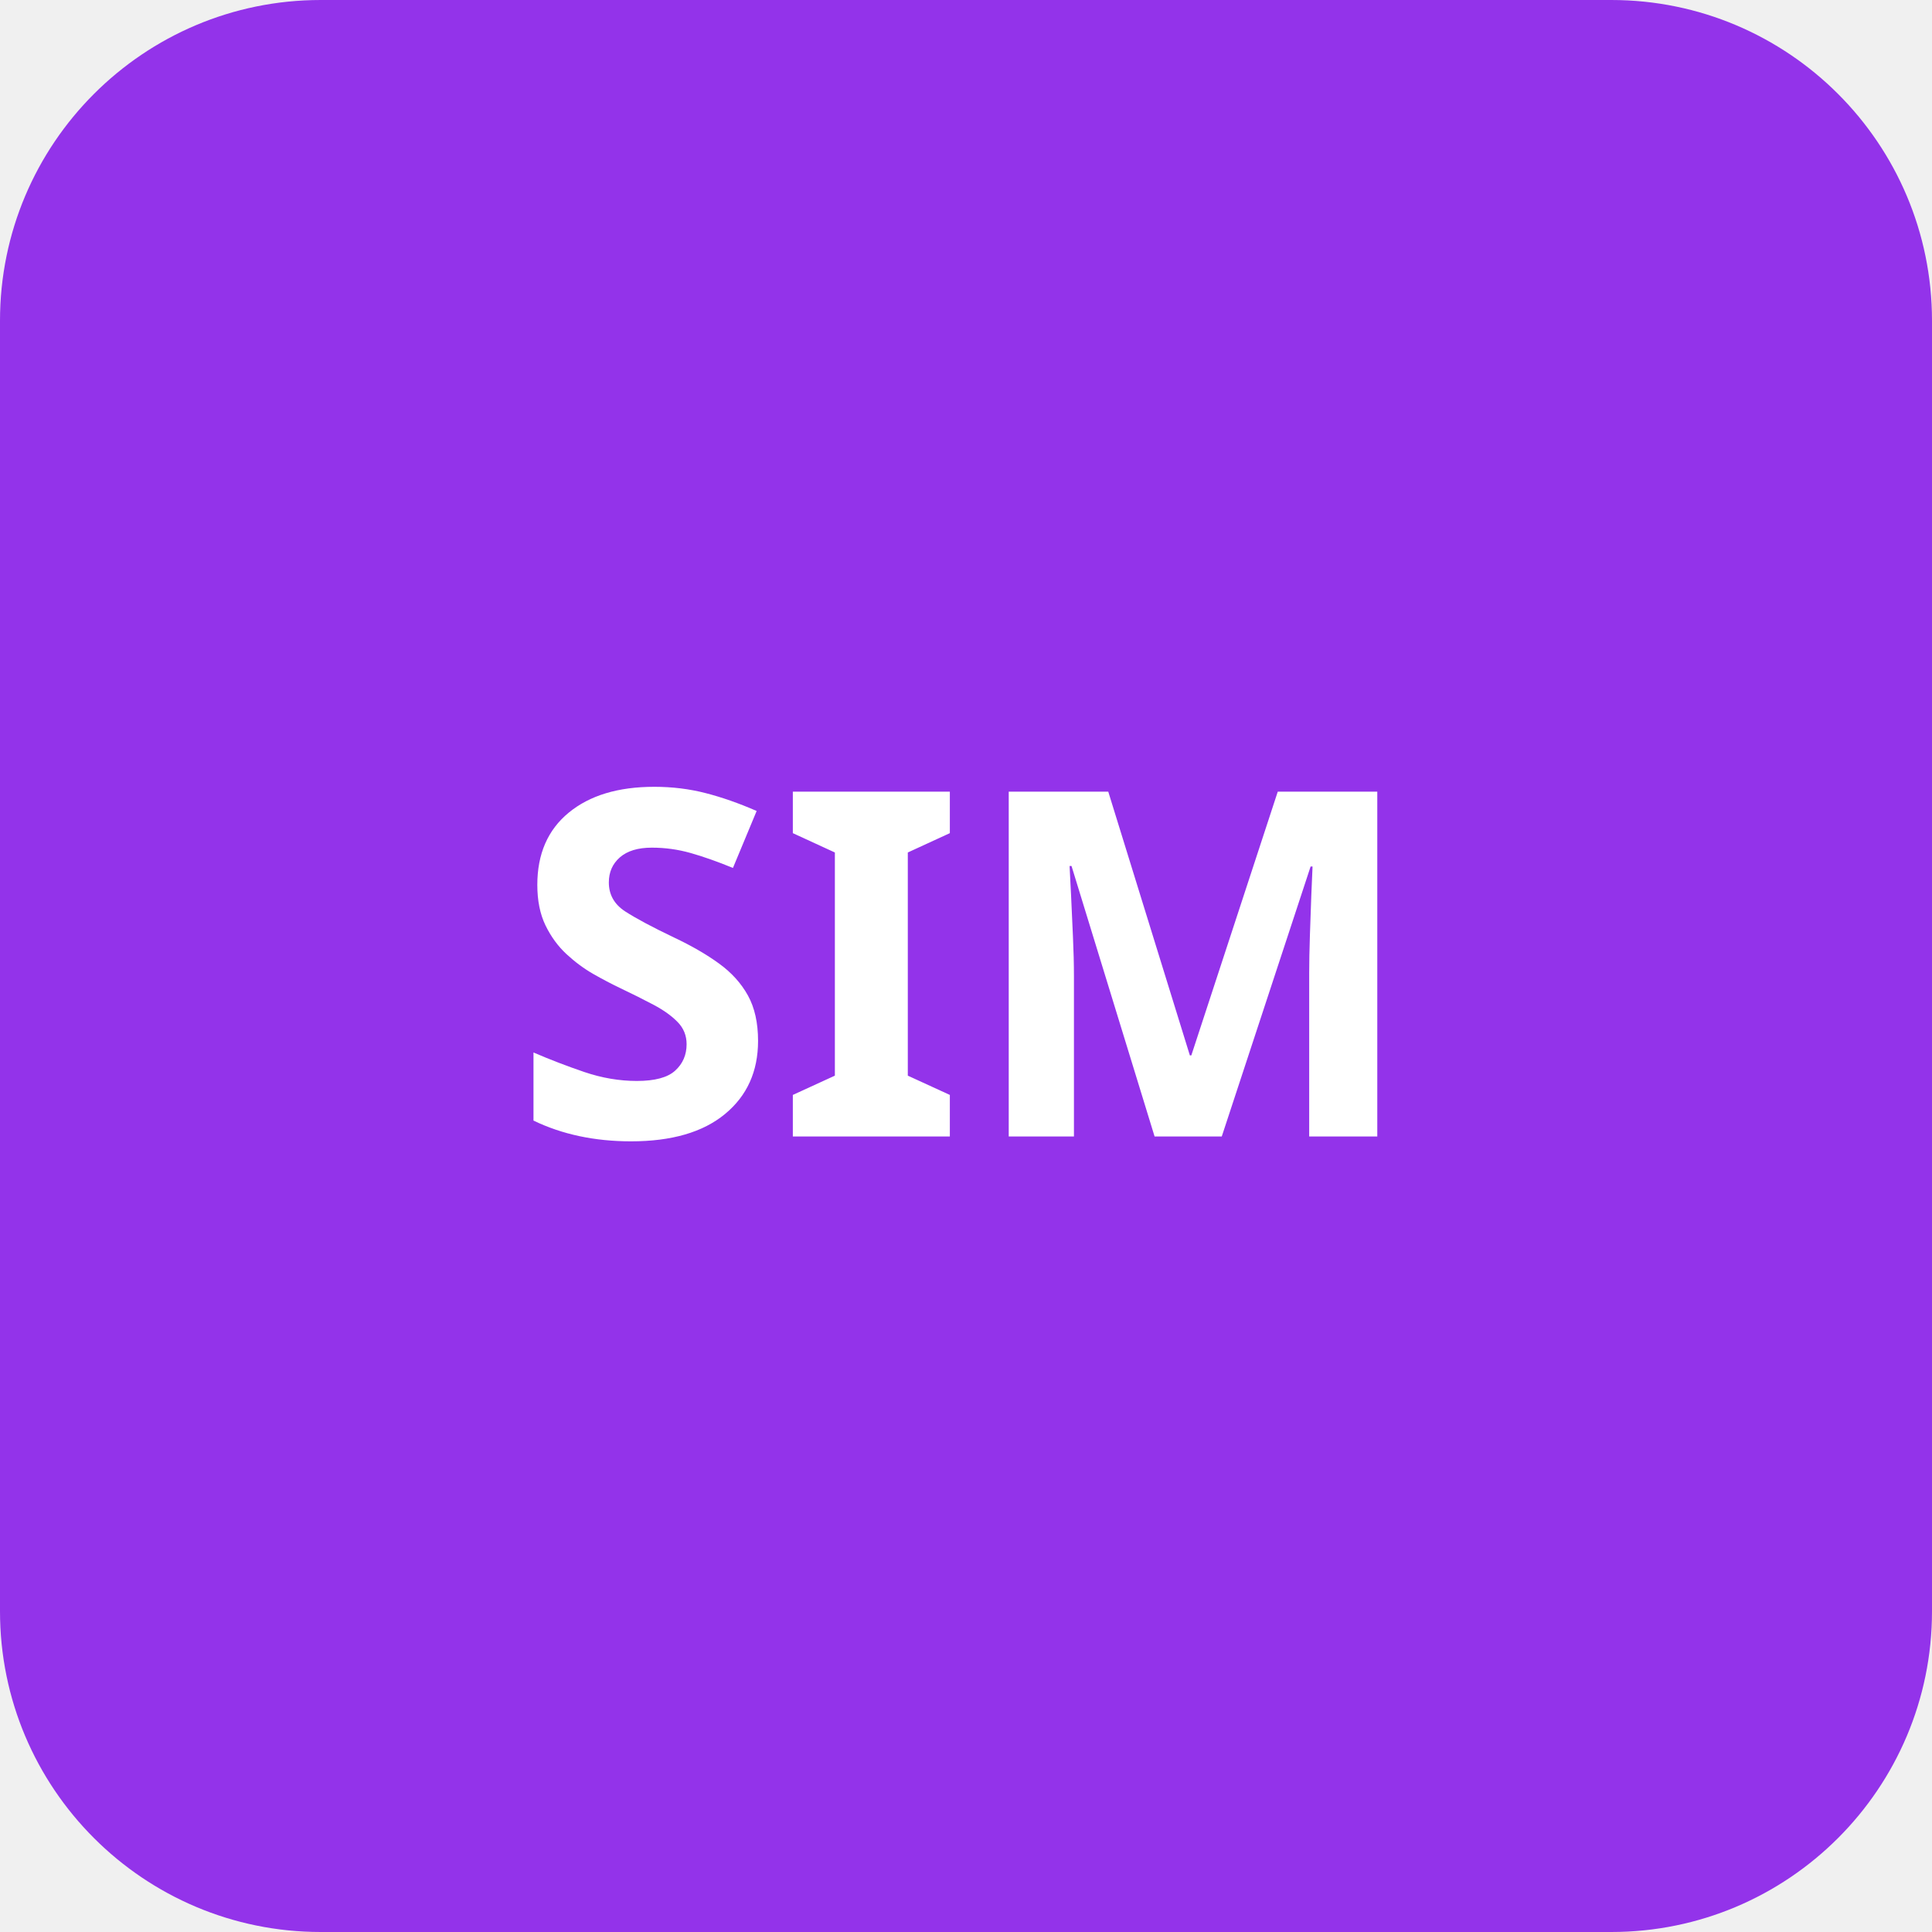
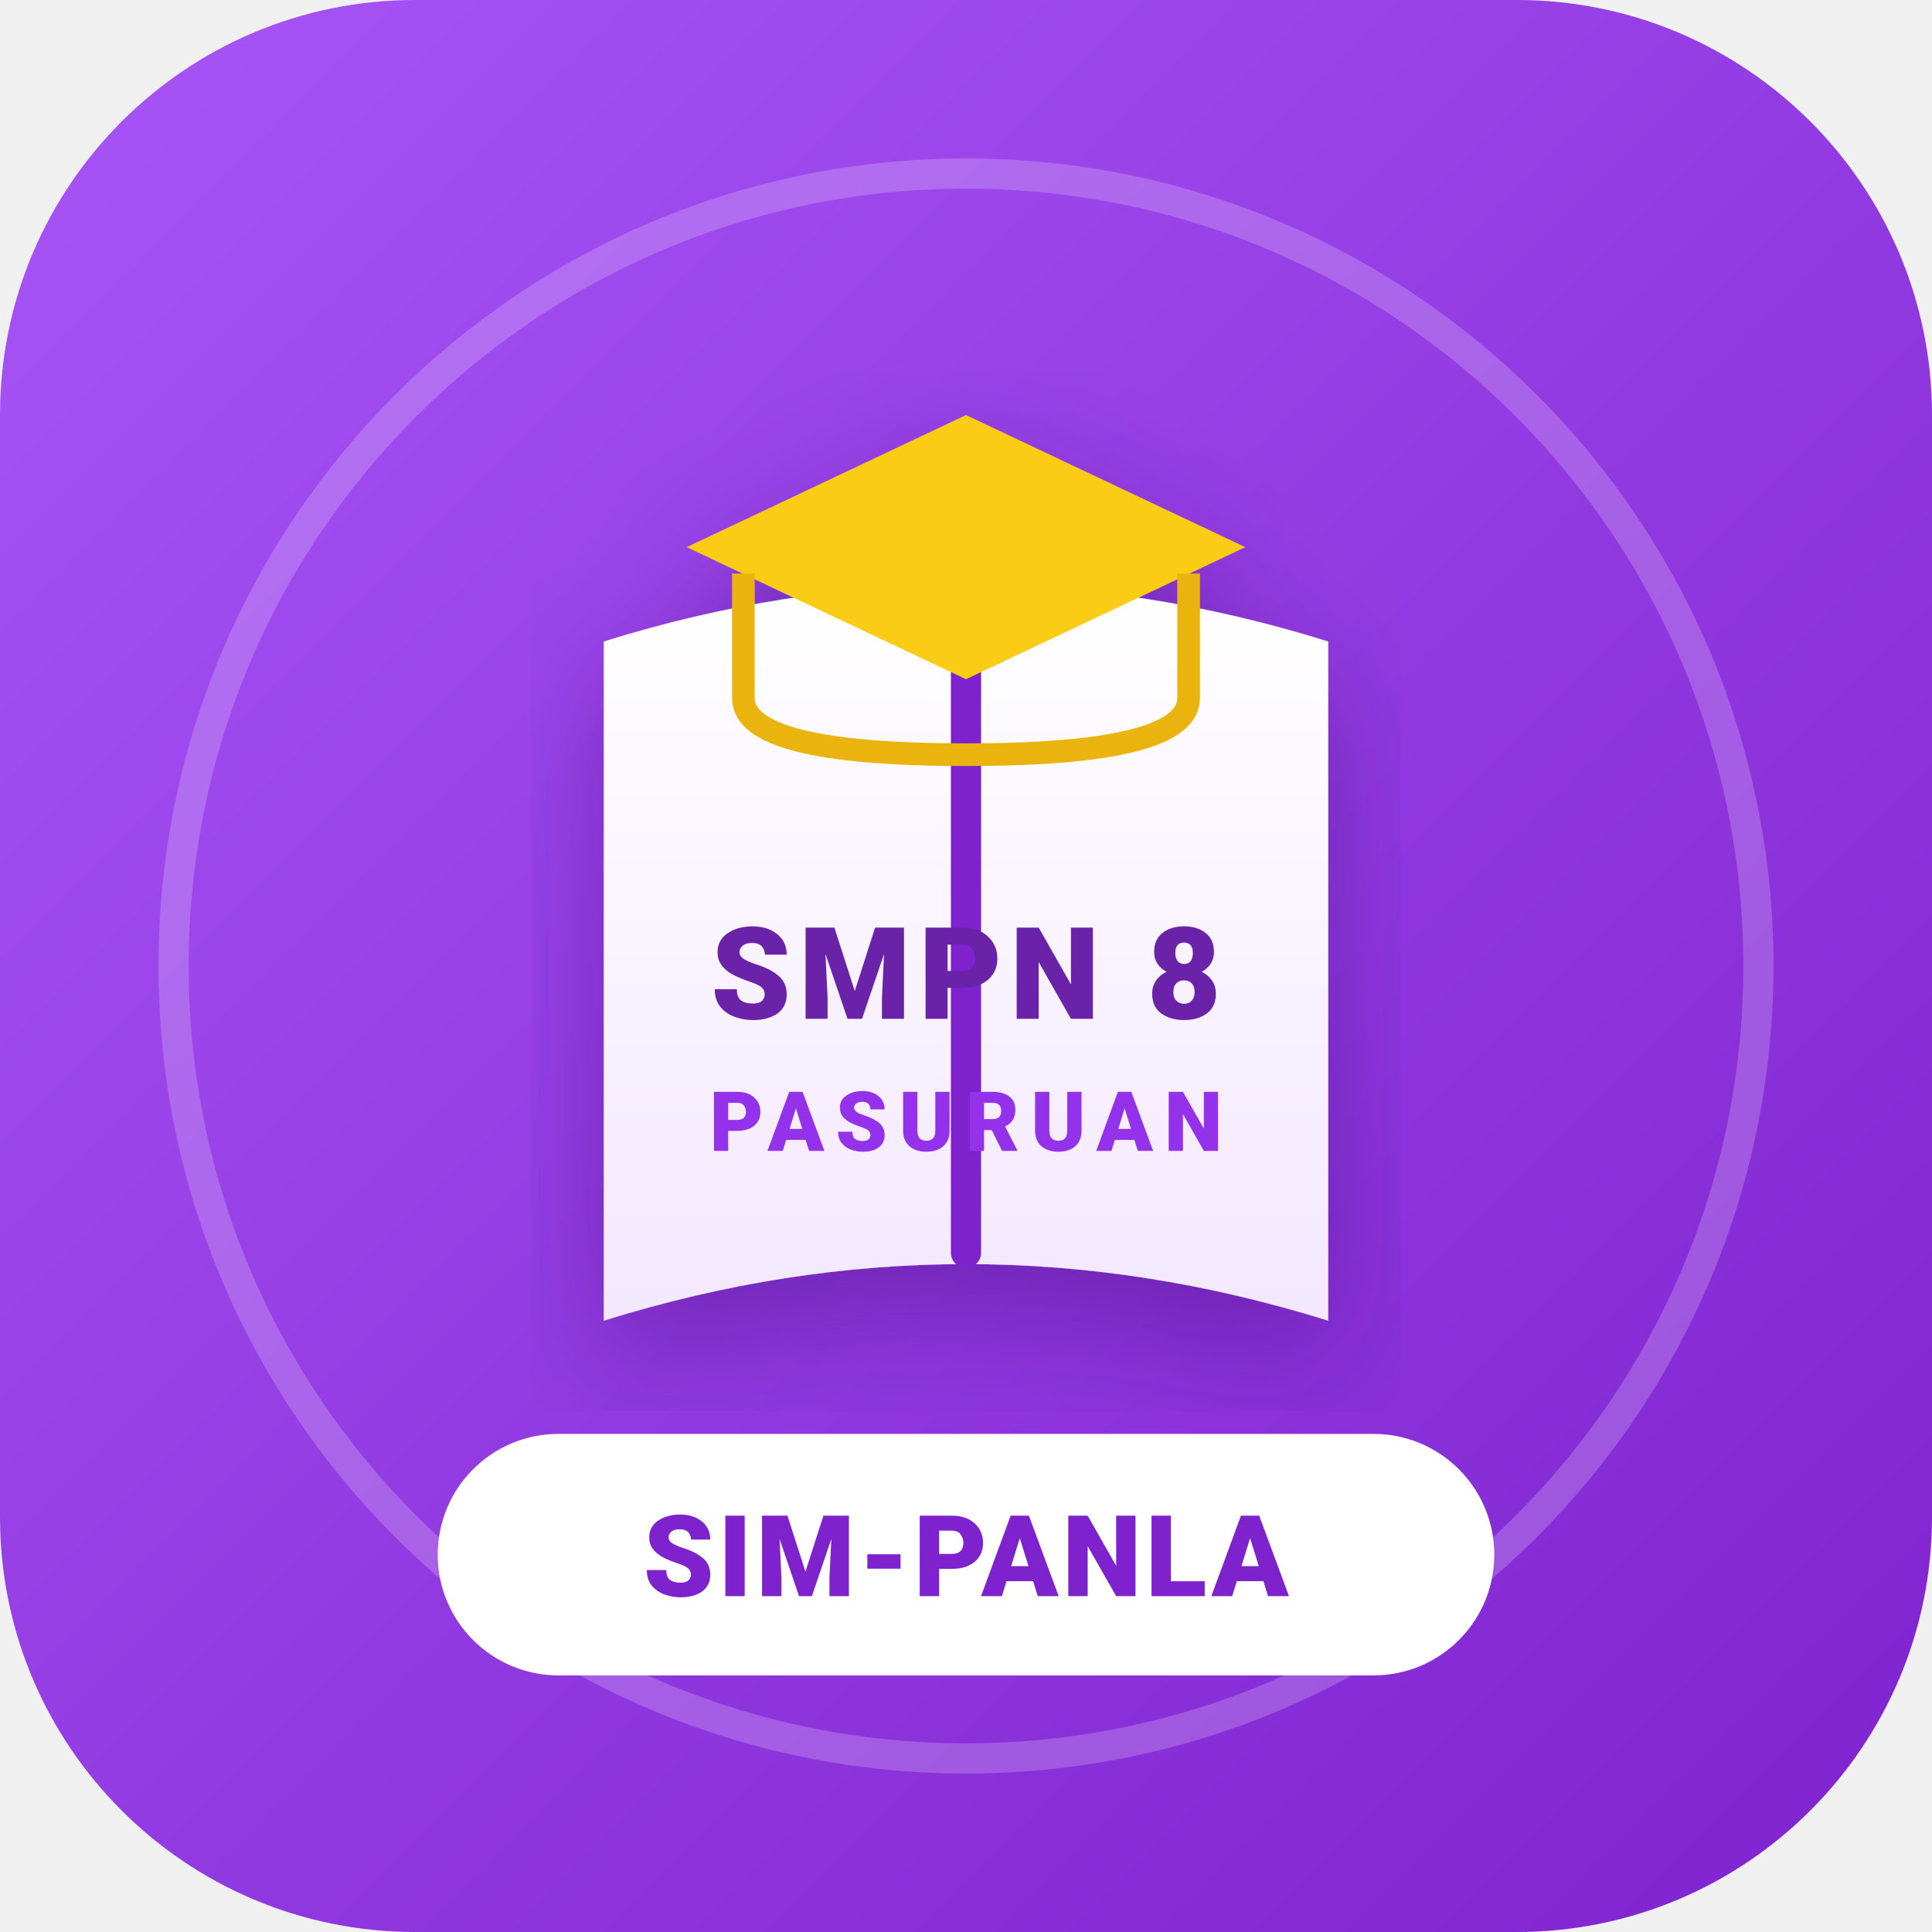
<svg xmlns="http://www.w3.org/2000/svg" width="512" height="512" viewBox="0 0 512 512">
-   <rect width="512" height="512" fill="#9333ea" rx="85" />
-   <text x="50%" y="50%" dominant-baseline="middle" text-anchor="middle" font-size="128" font-family="sans-serif" font-weight="bold" fill="white">SIM</text>
+   <defs>
+     <linearGradient id="bgGrad" x1="0%" y1="0%" x2="100%" y2="100%">
+       <stop offset="0%" stop-color="#a855f7" />
+       <stop offset="100%" stop-color="#7e22ce" />
+     </linearGradient>
+     <linearGradient id="shieldGrad" x1="0%" y1="0%" x2="0%" y2="100%">
+       <stop offset="0%" stop-color="#ffffff" />
+       <stop offset="100%" stop-color="#f3e8ff" />
+     </linearGradient>
+     <filter id="shadow" x="-10%" y="-10%" width="120%" height="120%">
+       <feDropShadow dx="0" dy="12" stdDeviation="16" flood-color="#3b0764" flood-opacity="0.35" />
+     </filter>
+   </defs>
+   <rect width="512" height="512" rx="110" fill="url(#bgGrad)" />
+   <circle cx="256" cy="256" r="210" fill="none" stroke="#ffffff" stroke-opacity="0.2" stroke-width="8" />
+   <g filter="url(#shadow)">
+     <path d="M 160 170 Q 256 140 352 170 L 352 350 Q 256 320 160 350 Z" fill="url(#shieldGrad)" />
+     <path d="M 256 152 L 256 332" stroke="#7e22ce" stroke-width="8" stroke-linecap="round" />
+     <path d="M 256 110 L 330 145 L 256 180 L 182 145 Z" fill="#facc15" />
+     <path d="M 315 152 L 315 185 Q 315 200 256 200 Q 197 200 197 185 L 197 152" fill="none" stroke="#eab308" stroke-width="6" />
+     <text x="256" y="270" text-anchor="middle" font-family="'Segoe UI', Roboto, Helvetica, sans-serif" font-weight="900" font-size="34" fill="#6b21a8" letter-spacing="2">SMPN 8</text>
+     <text x="256" y="305" text-anchor="middle" font-family="'Segoe UI', Roboto, Helvetica, sans-serif" font-weight="800" font-size="22" fill="#9333ea" letter-spacing="3">PASURUAN</text>
+   </g>
+   <rect x="116" y="380" width="280" height="64" rx="32" fill="#ffffff" />
+   <text x="256" y="423" text-anchor="middle" font-family="'Segoe UI', Roboto, Helvetica, sans-serif" font-weight="900" font-size="30" fill="#7e22ce" letter-spacing="1">SIM-PANLA</text>
</svg>
